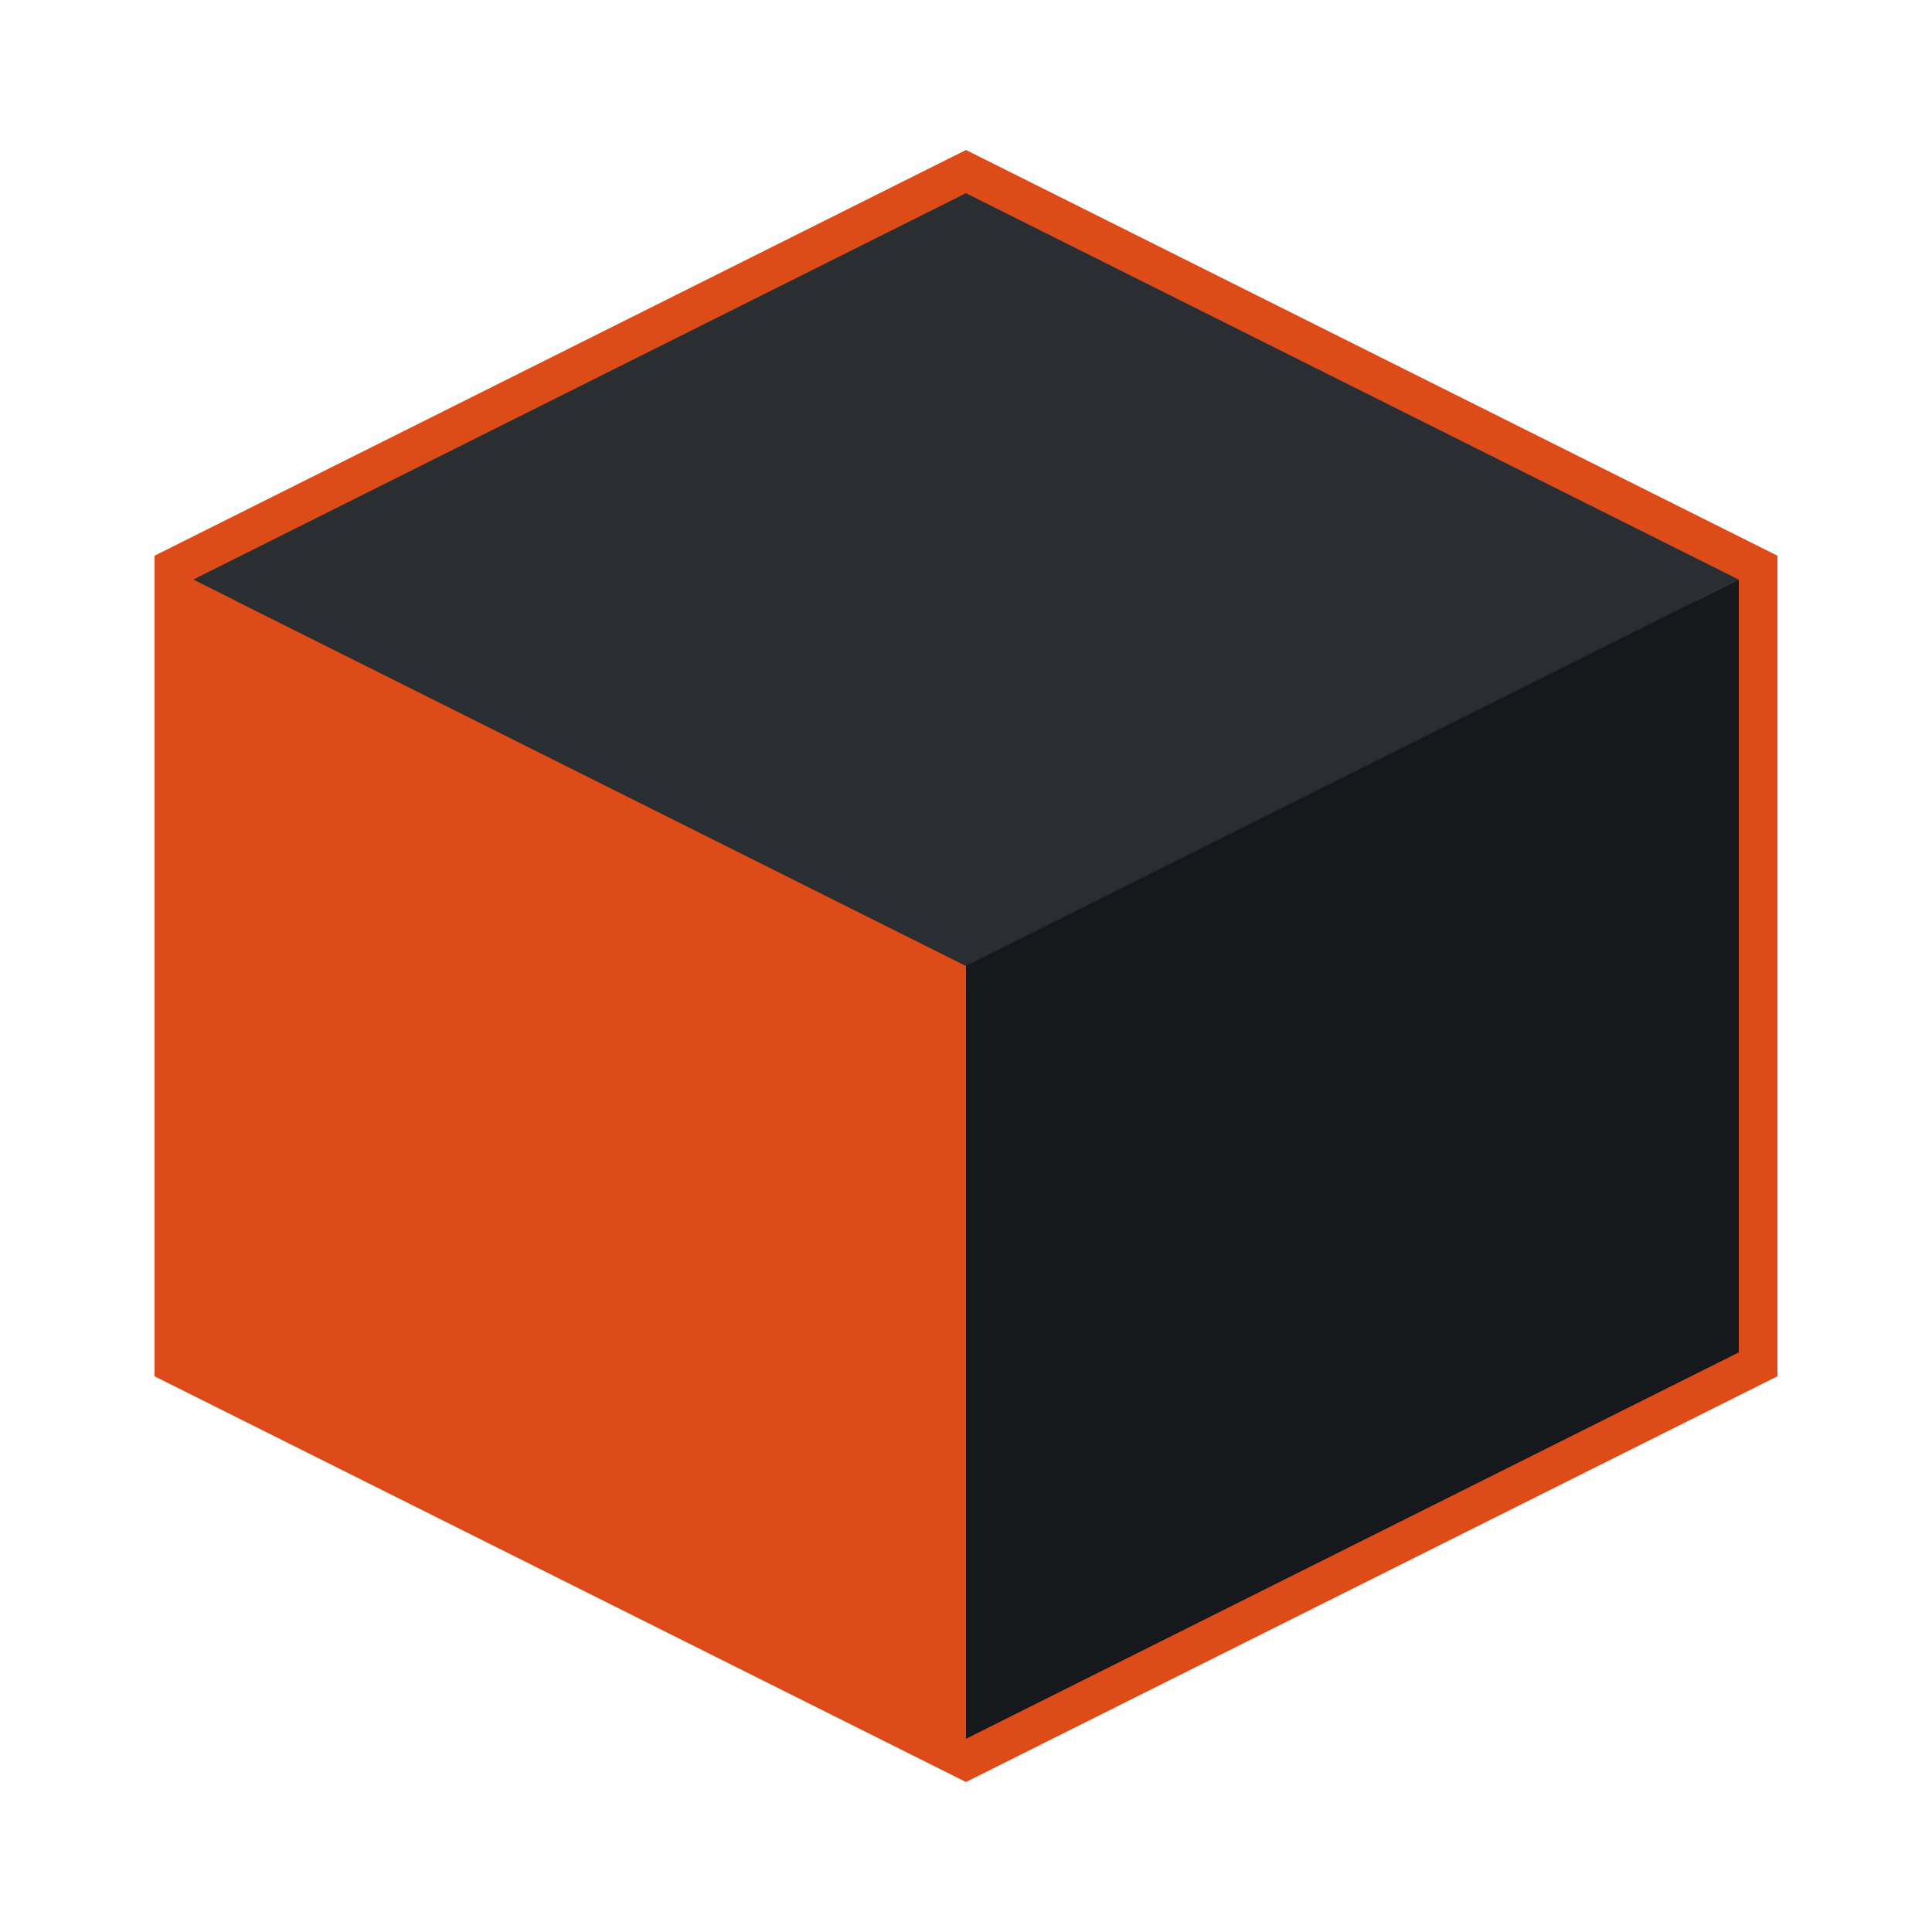
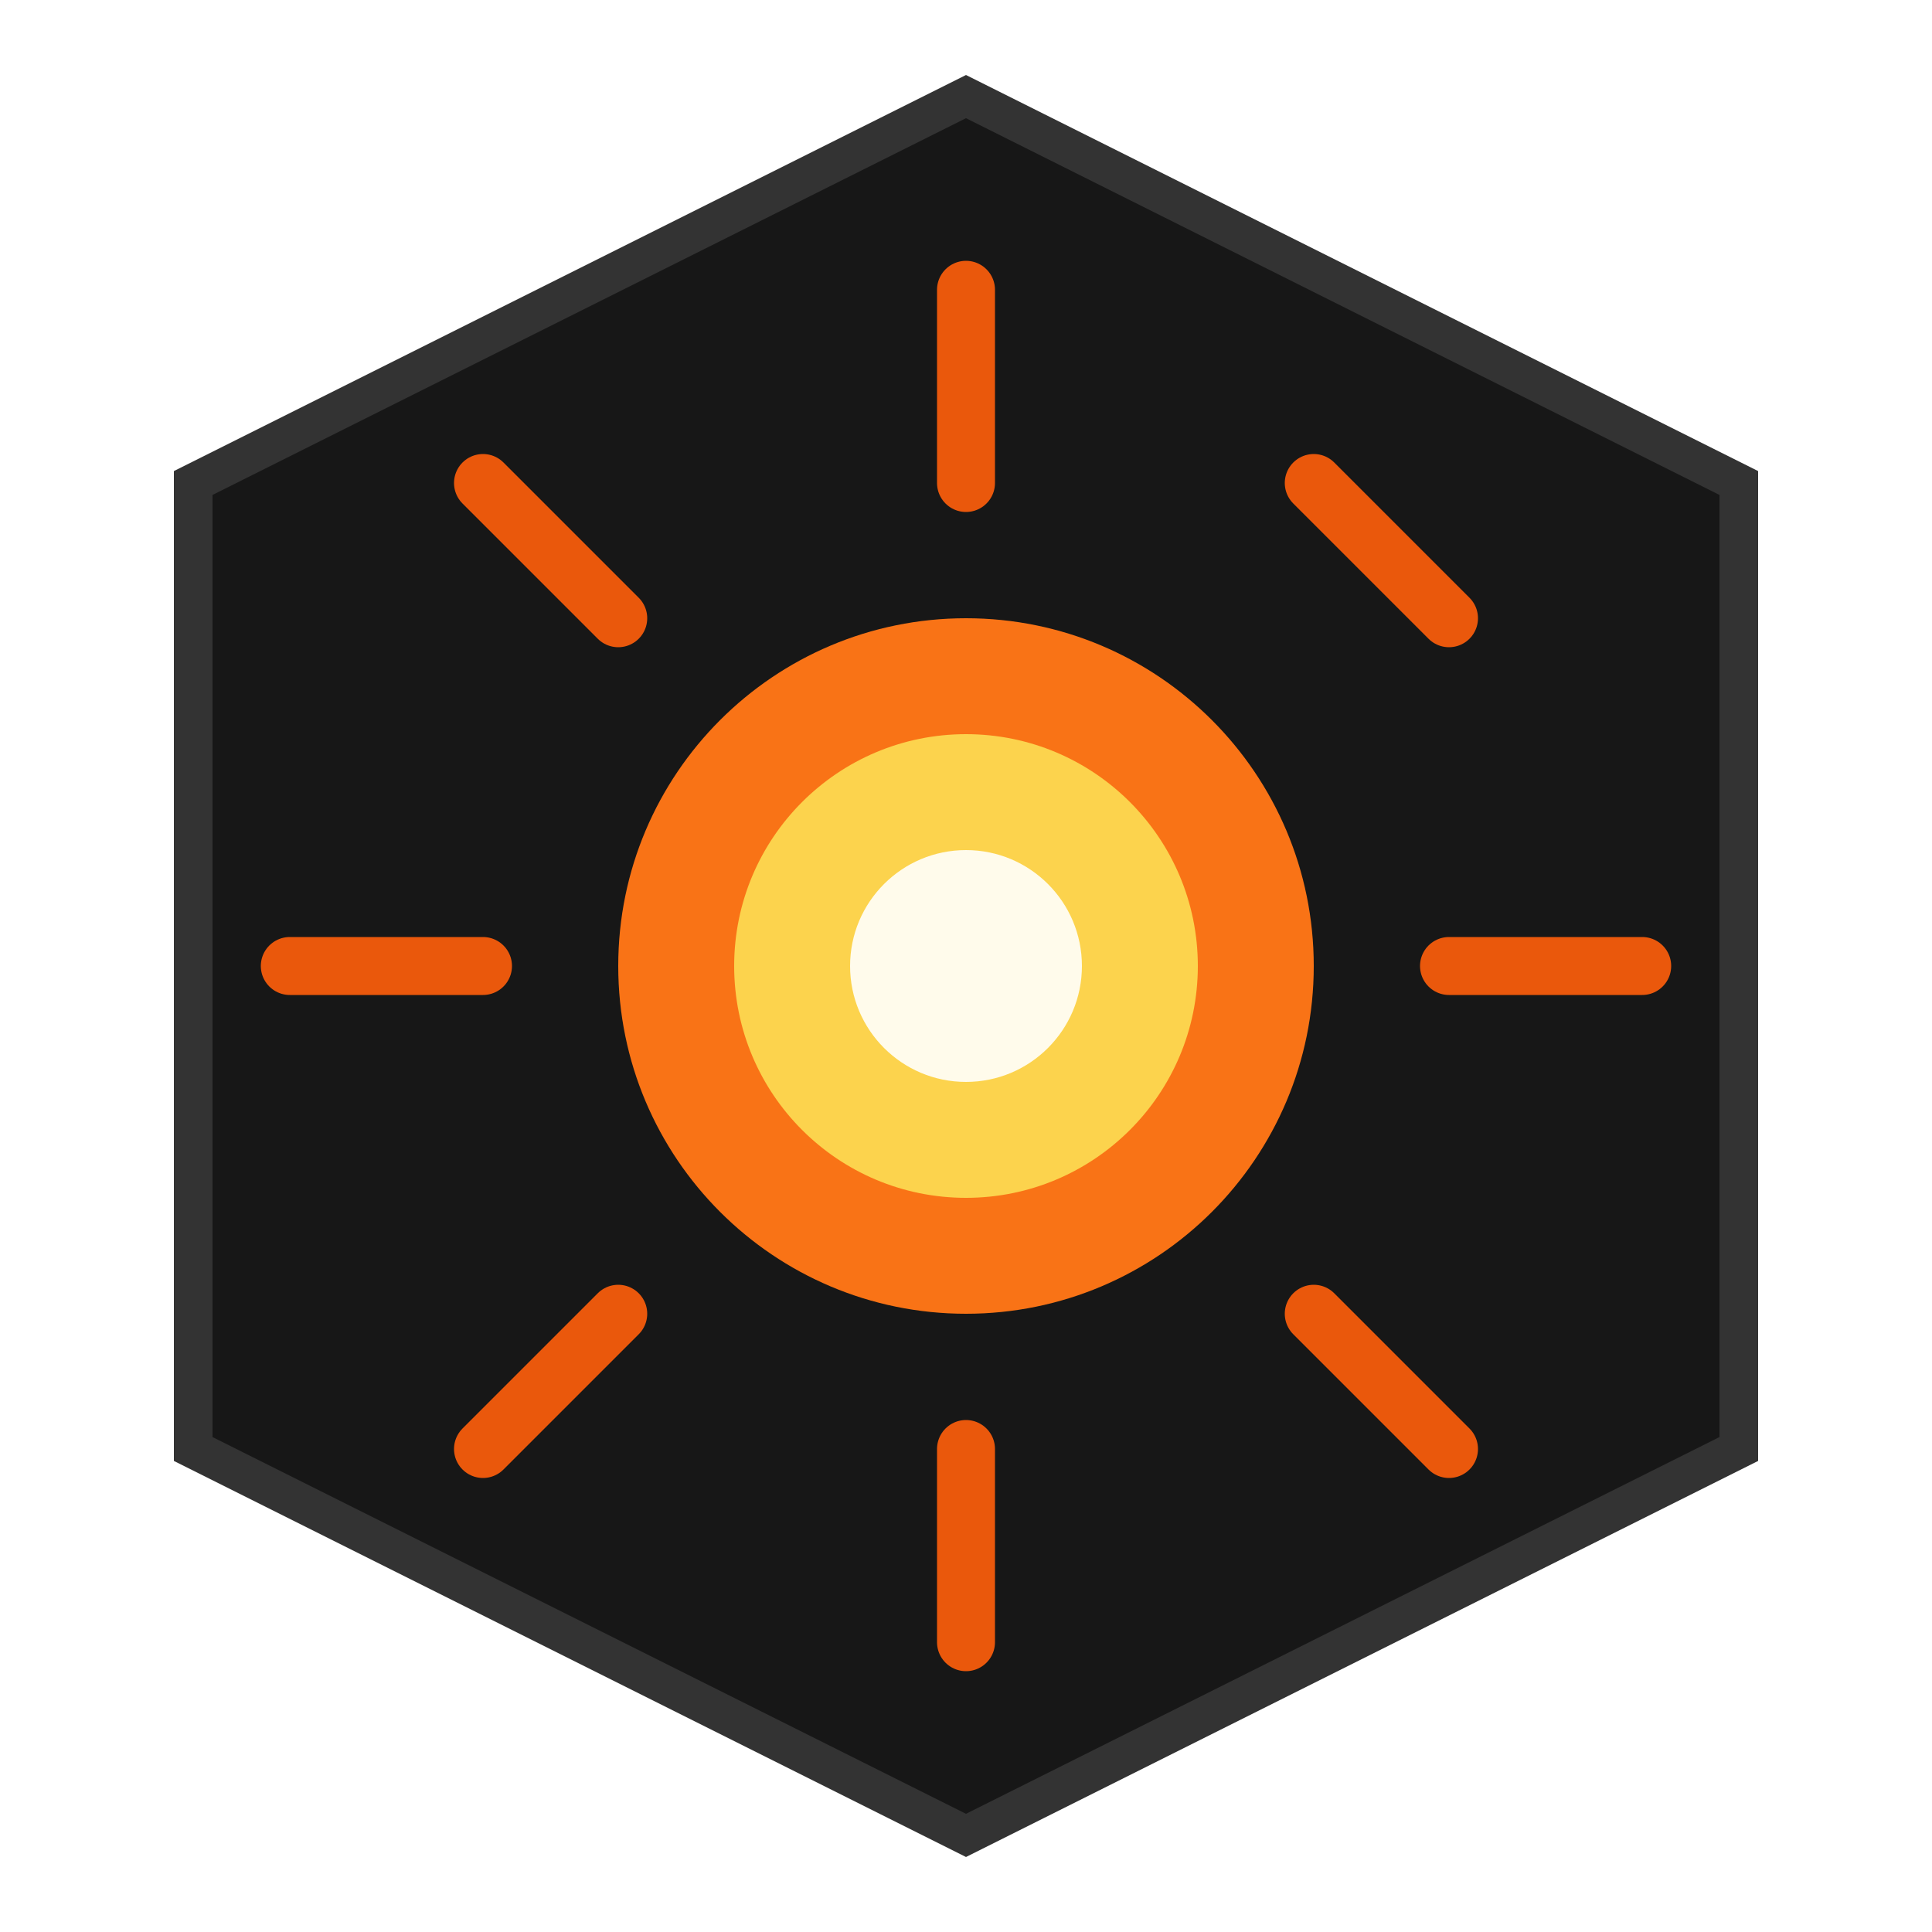
<svg xmlns="http://www.w3.org/2000/svg" viewBox="0 0 100 100">
-   <polygon points="50,10 90,30 90,70 50,90 10,70 10,30" fill="#16191c" stroke="#dd4b18" stroke-width="4" />
-   <polygon points="50,10 90,30 50,50 10,30" fill="#2a2e33" />
-   <polygon points="10,30 50,50 50,90 10,70" fill="#dd4b18" />
-   <polygon points="90,30 50,50 50,90 90,70" fill="#16191c" />
+   <polygon points="50,5 90,25 90,75 50,95 10,75 10,25" fill="#171717" stroke="#333333" stroke-width="2" />
+   <circle cx="50" cy="50" r="18" fill="#F97316" />
+   <circle cx="50" cy="50" r="12" fill="#FCD34D" />
+   <circle cx="50" cy="50" r="6" fill="#FFFBEB" />
+   <path d="M 50,15 L 50,25 M 50,75 L 50,85 M 15,50 L 25,50 M 75,50 L 85,50 M 25,25 L 32,32 M 68,68 L 75,75 M 25,75 L 32,68 M 68,25 L 75,32" stroke="#EA580C" stroke-width="3" stroke-linecap="round" />
</svg>
